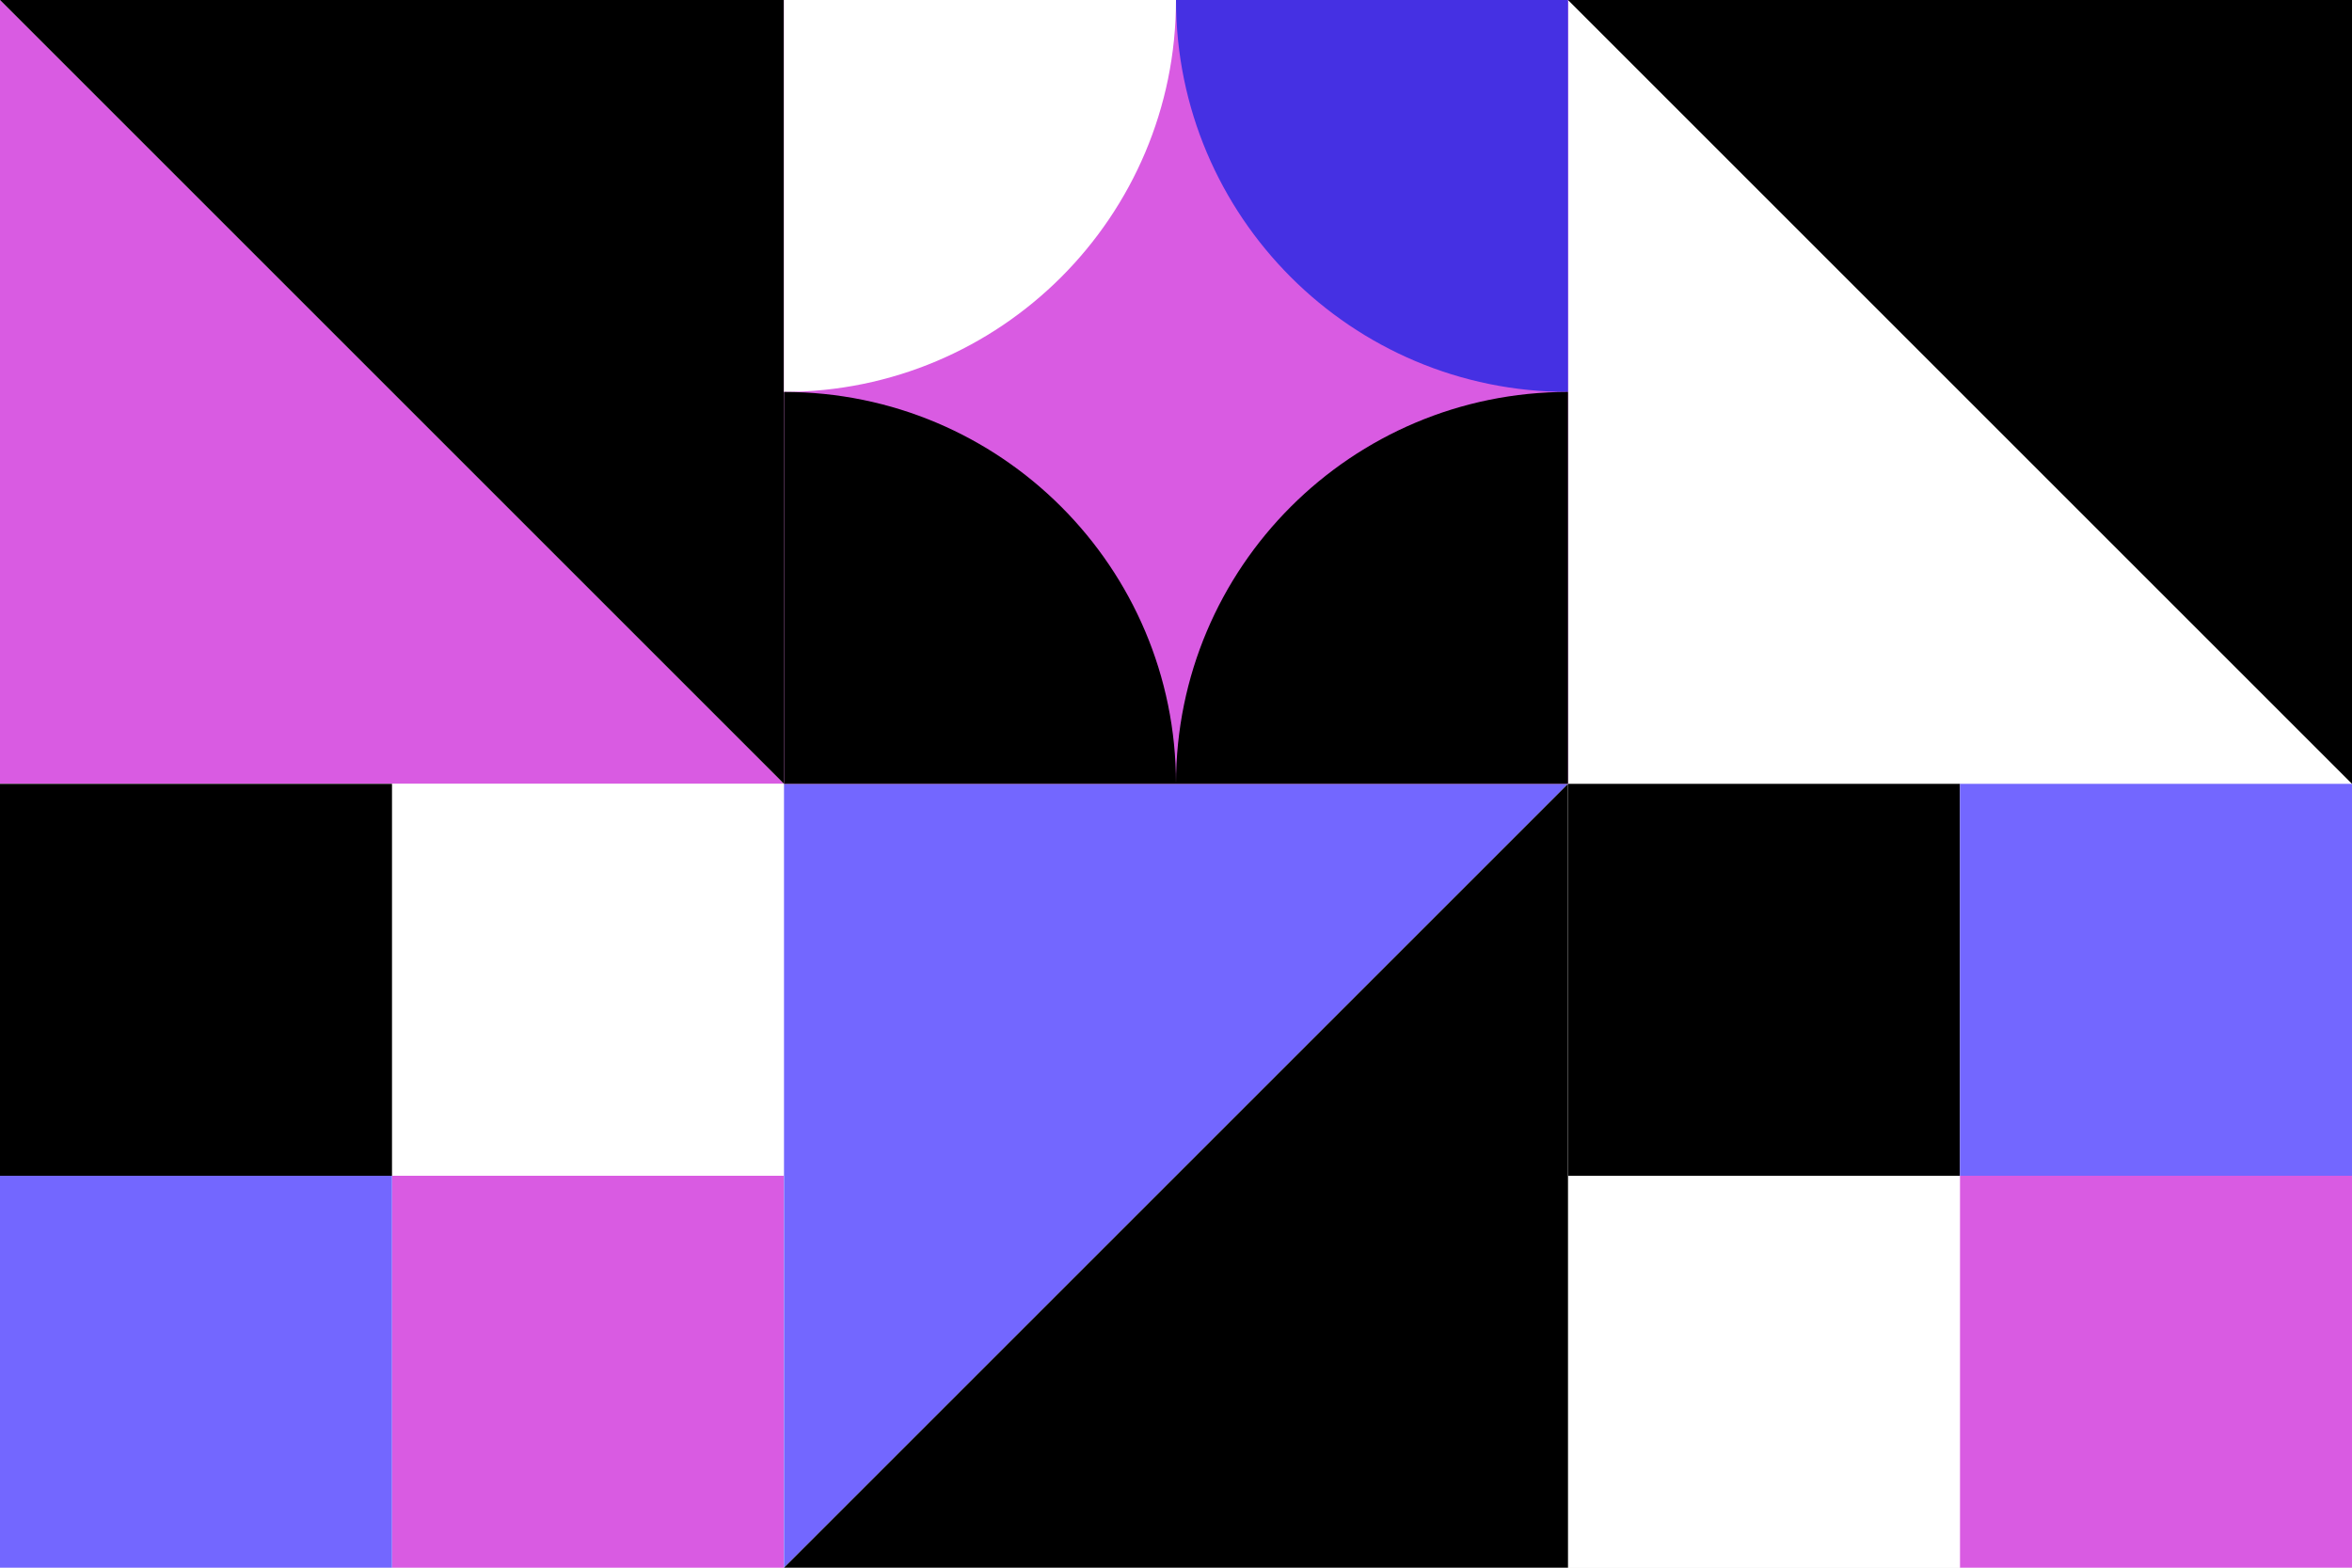
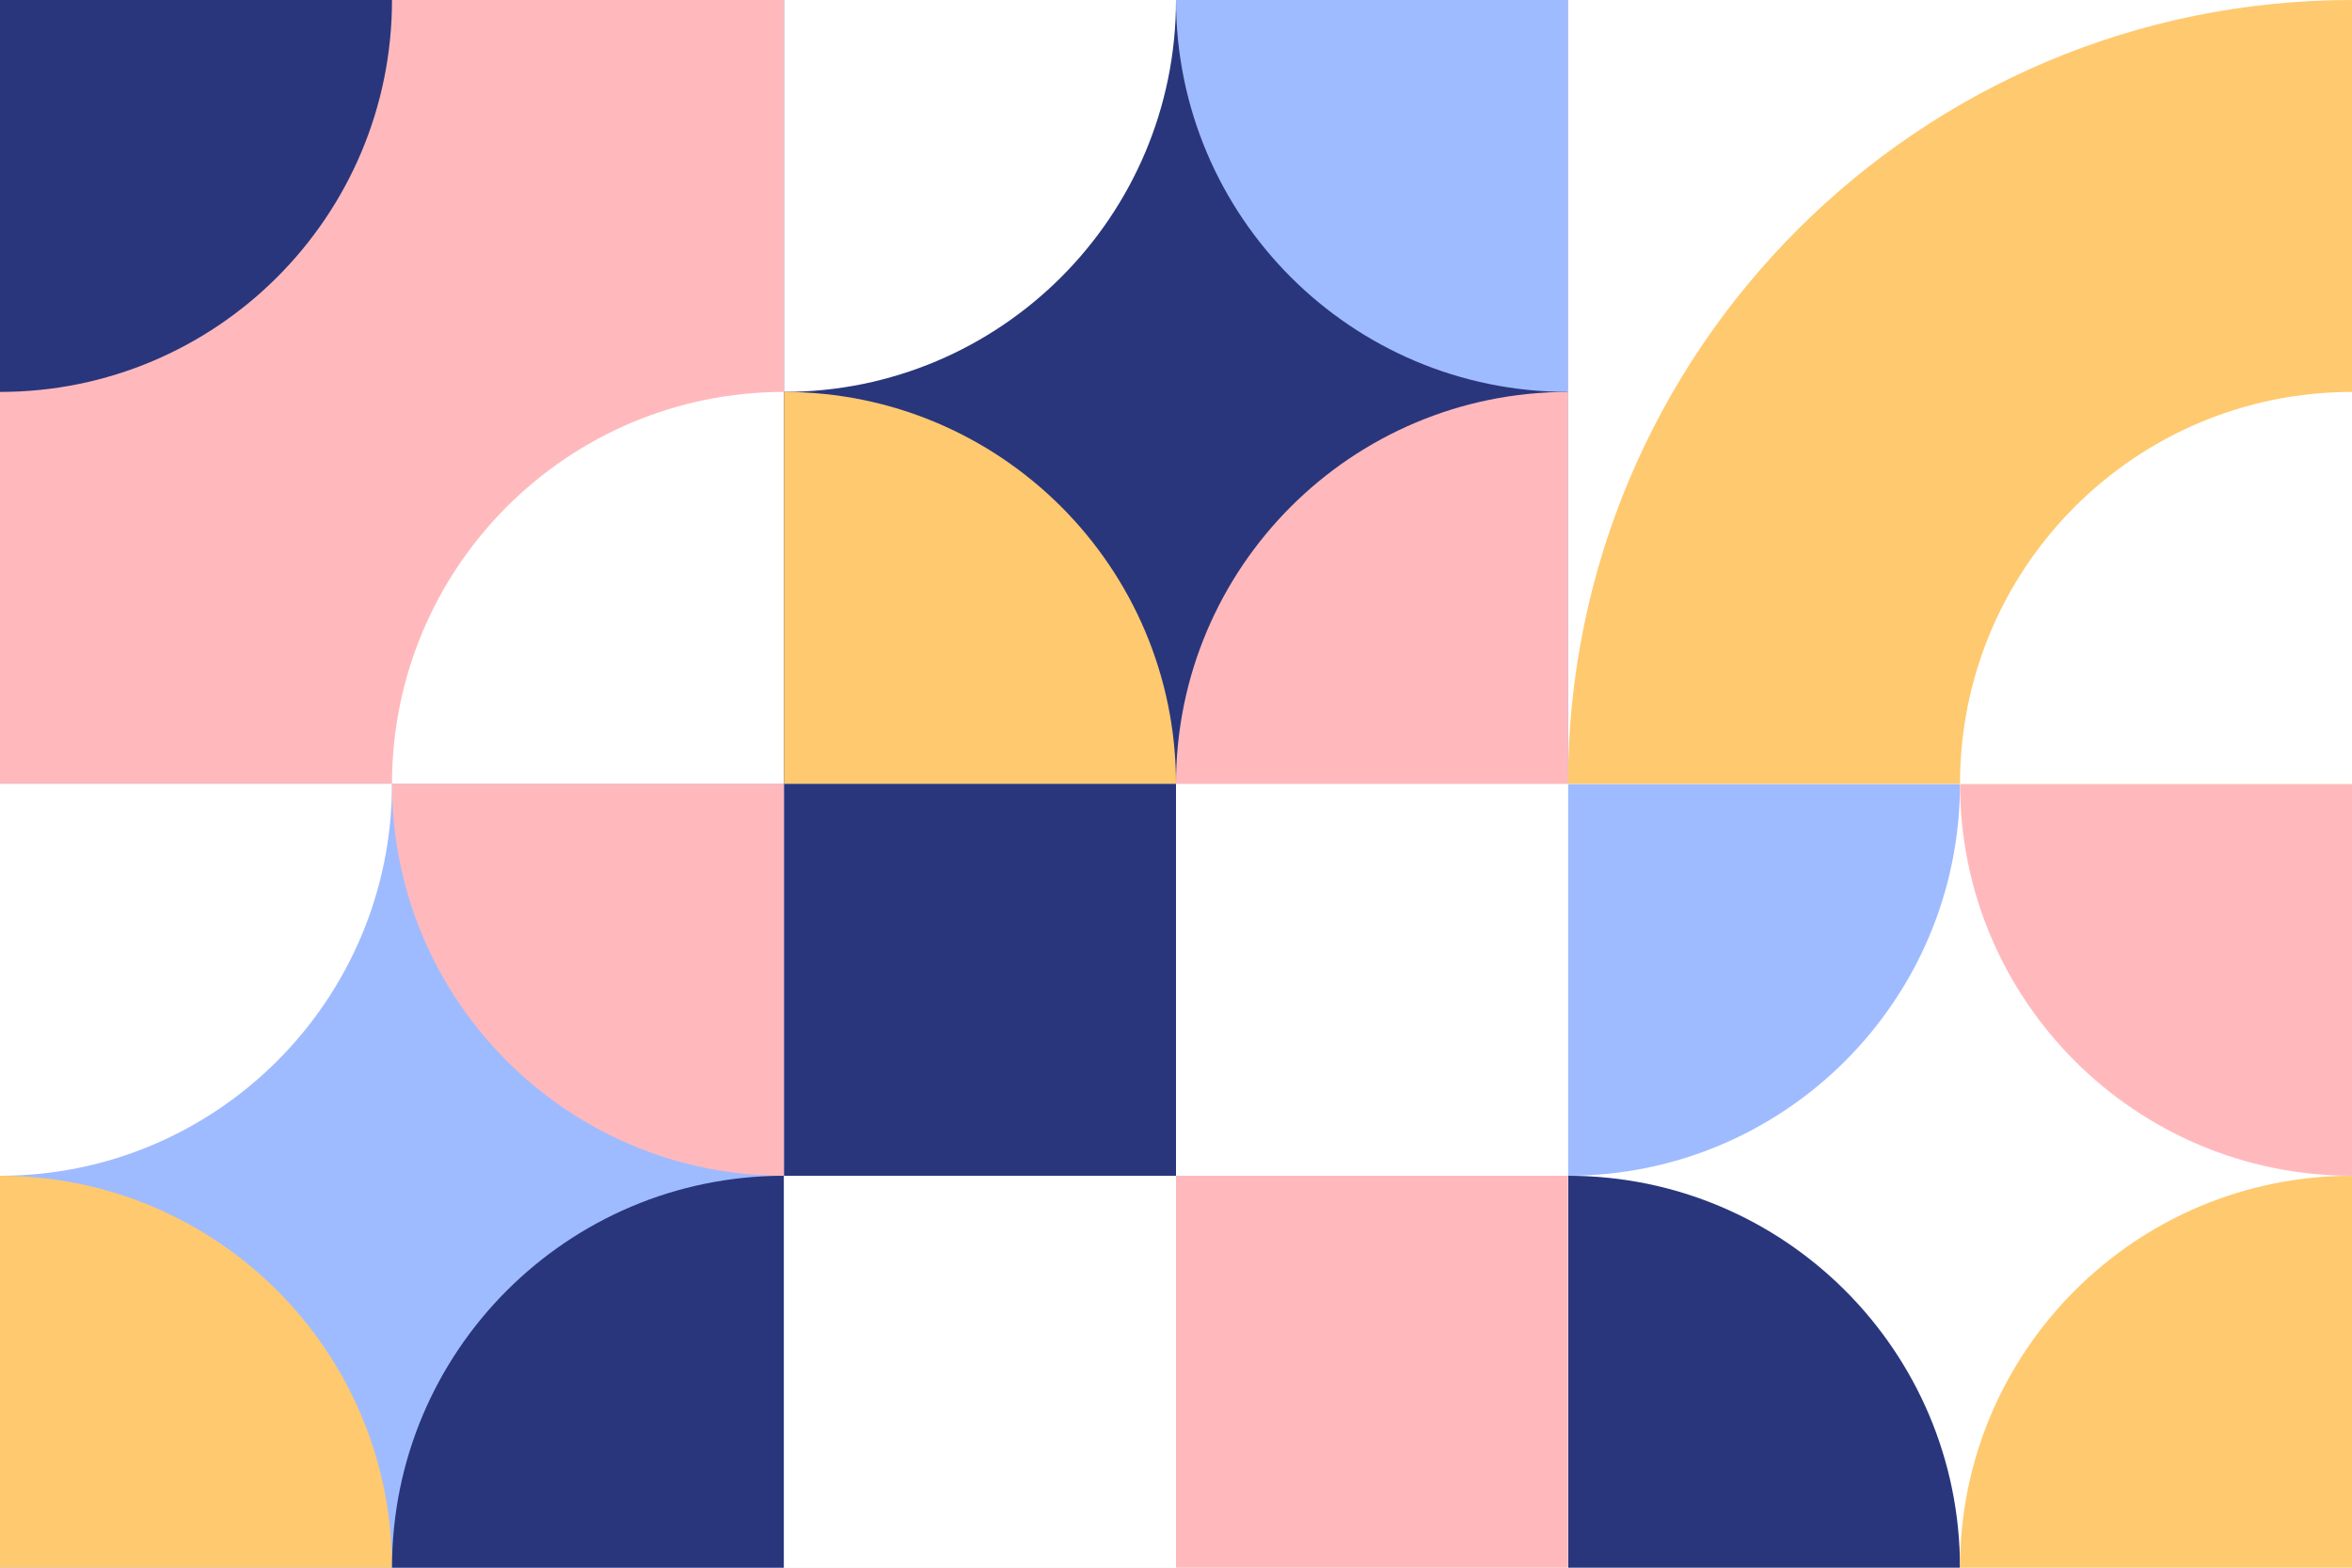
- <svg xmlns="http://www.w3.org/2000/svg" id="Pattern446" width="1200" height="800" viewBox="0 0 1200 800">
-   <g id="Groupe_3559" data-name="Groupe 3559">
-     <rect id="Rectangle_42" data-name="Rectangle 42" width="400" height="400" fill="#fff" />
+ <svg xmlns="http://www.w3.org/2000/svg" id="Pattern2886" width="798" height="532" viewBox="0 0 798 532">
+   <g id="Groupe_3561" data-name="Groupe 3561">
+     <rect id="Rectangle_54" data-name="Rectangle 54" width="266" height="266" fill="#fff" />
  </g>
-   <g id="Groupe_3560" data-name="Groupe 3560">
-     <path id="Tracé_271" data-name="Tracé 271" d="M0,0,400,400H0Z" fill="#d95be2" />
-     <path id="Tracé_278" data-name="Tracé 278" d="M0,0,400,400H0Z" transform="translate(800)" fill="#fff" />
-     <path id="Tracé_272" data-name="Tracé 272" d="M0,0H400V400Z" />
-     <path id="Tracé_277" data-name="Tracé 277" d="M0,0H400V400Z" transform="translate(800)" />
-     <rect id="Rectangle_43" data-name="Rectangle 43" width="400" height="400" transform="translate(400)" fill="#fff" />
-     <rect id="Rectangle_44" data-name="Rectangle 44" width="400" height="400" transform="translate(0 400)" fill="#fff" />
-     <rect id="Rectangle_50" data-name="Rectangle 50" width="400" height="400" transform="translate(800 400)" fill="#fff" />
-     <rect id="Rectangle_45" data-name="Rectangle 45" width="200" height="200" transform="translate(0 400)" />
-     <rect id="Rectangle_48" data-name="Rectangle 48" width="200" height="200" transform="translate(800 400)" />
-     <rect id="Rectangle_46" data-name="Rectangle 46" width="200" height="200" transform="translate(200 600)" fill="#d95be2" />
-     <rect id="Rectangle_51" data-name="Rectangle 51" width="200" height="200" transform="translate(0 600)" fill="#7367ff" />
-     <rect id="Rectangle_52" data-name="Rectangle 52" width="200" height="200" transform="translate(1000 400)" fill="#7367ff" />
-     <rect id="Rectangle_49" data-name="Rectangle 49" width="200" height="200" transform="translate(1000 600)" fill="#d95be2" />
-     <rect id="Rectangle_47" data-name="Rectangle 47" width="400" height="400" transform="translate(400 400)" fill="#fff" />
-     <path id="Tracé_275" data-name="Tracé 275" d="M400,400H800L400,800Z" fill="#7367ff" />
-     <path id="Tracé_276" data-name="Tracé 276" d="M800,400V800H400Z" />
-     <rect id="Rectangle_53" data-name="Rectangle 53" width="400" height="400" transform="translate(400)" fill="#d95be2" />
-     <path id="Tracé_279" data-name="Tracé 279" d="M600,0c0,110.457-89.543,200-200,200V0Z" fill="#fff" />
-     <path id="Tracé_280" data-name="Tracé 280" d="M800,200C689.543,200,600,110.457,600,0H800Z" fill="#4530e3" />
-     <path id="Tracé_281" data-name="Tracé 281" d="M400,200c110.457,0,200,89.543,200,200H400Z" />
-     <path id="Tracé_282" data-name="Tracé 282" d="M600,400c0-110.457,89.543-200,200-200V400Z" />
+   <g id="Groupe_3562" data-name="Groupe 3562">
+     <rect id="Rectangle_55" data-name="Rectangle 55" width="266" height="266" fill="#ffb9bd" />
+     <path id="Tracé_283" data-name="Tracé 283" d="M133,0A133,133,0,0,1,0,133V0Z" fill="#29367c" />
+     <path id="Tracé_284" data-name="Tracé 284" d="M133,266A133,133,0,0,1,266,133V266Z" fill="#fff" />
+     <rect id="Rectangle_56" data-name="Rectangle 56" width="266" height="266" transform="translate(266)" fill="#fff" />
+     <rect id="Rectangle_57" data-name="Rectangle 57" width="266" height="266" transform="translate(266)" fill="#29367c" />
+     <rect id="Rectangle_66" data-name="Rectangle 66" width="266" height="266" transform="translate(532 266)" fill="#fff" />
+     <path id="Tracé_285" data-name="Tracé 285" d="M399,0A133,133,0,0,1,266,133V0Z" fill="#fff" />
+     <path id="Tracé_302" data-name="Tracé 302" d="M399,0A133,133,0,0,1,266,133V0Z" transform="translate(266 266)" fill="#9fbbff" />
+     <path id="Tracé_286" data-name="Tracé 286" d="M532,133A133,133,0,0,1,399,0H532Z" fill="#9fbbff" />
+     <path id="Tracé_301" data-name="Tracé 301" d="M532,133A133,133,0,0,1,399,0H532Z" transform="translate(266 266)" fill="#ffb9bd" />
+     <path id="Tracé_287" data-name="Tracé 287" d="M266,133A133,133,0,0,1,399,266H266Z" fill="#ffc96f" />
+     <path id="Tracé_300" data-name="Tracé 300" d="M266,133A133,133,0,0,1,399,266H266Z" transform="translate(266 266)" fill="#29367c" />
+     <path id="Tracé_288" data-name="Tracé 288" d="M399,266A133,133,0,0,1,532,133V266Z" fill="#ffb9bd" />
+     <path id="Tracé_299" data-name="Tracé 299" d="M399,266A133,133,0,0,1,532,133V266Z" transform="translate(266 266)" fill="#ffc96f" />
+     <rect id="Rectangle_59" data-name="Rectangle 59" width="266" height="266" transform="translate(0 266)" fill="#fff" />
+     <rect id="Rectangle_60" data-name="Rectangle 60" width="266" height="266" transform="translate(0 266)" fill="#9fbbff" />
+     <path id="Tracé_291" data-name="Tracé 291" d="M133,266A133,133,0,0,1,0,399V266Z" fill="#fff" />
+     <path id="Tracé_292" data-name="Tracé 292" d="M266,399A133,133,0,0,1,133,266H266Z" fill="#ffb9bd" />
+     <path id="Tracé_293" data-name="Tracé 293" d="M0,399A133,133,0,0,1,133,532H0Z" fill="#ffc96f" />
+     <path id="Tracé_294" data-name="Tracé 294" d="M133,532A133,133,0,0,1,266,399V532Z" fill="#29367c" />
+     <rect id="Rectangle_61" data-name="Rectangle 61" width="266" height="266" transform="translate(266 266)" fill="#fff" />
+     <rect id="Rectangle_62" data-name="Rectangle 62" width="133" height="133" transform="translate(266 266)" fill="#29367c" />
+     <rect id="Rectangle_63" data-name="Rectangle 63" width="133" height="133" transform="translate(399 399)" fill="#ffb9bd" />
+     <rect id="Rectangle_65" data-name="Rectangle 65" width="266" height="266" transform="translate(532)" fill="#fff" />
+     <path id="Tracé_297" data-name="Tracé 297" d="M266,798c0-146.908,119.092-266,266-266V798Z" transform="translate(266 -532)" fill="#ffc96f" />
+     <path id="Tracé_298" data-name="Tracé 298" d="M399,798A133,133,0,0,1,532,665V798Z" transform="translate(266 -532)" fill="#fff" />
  </g>
</svg>
